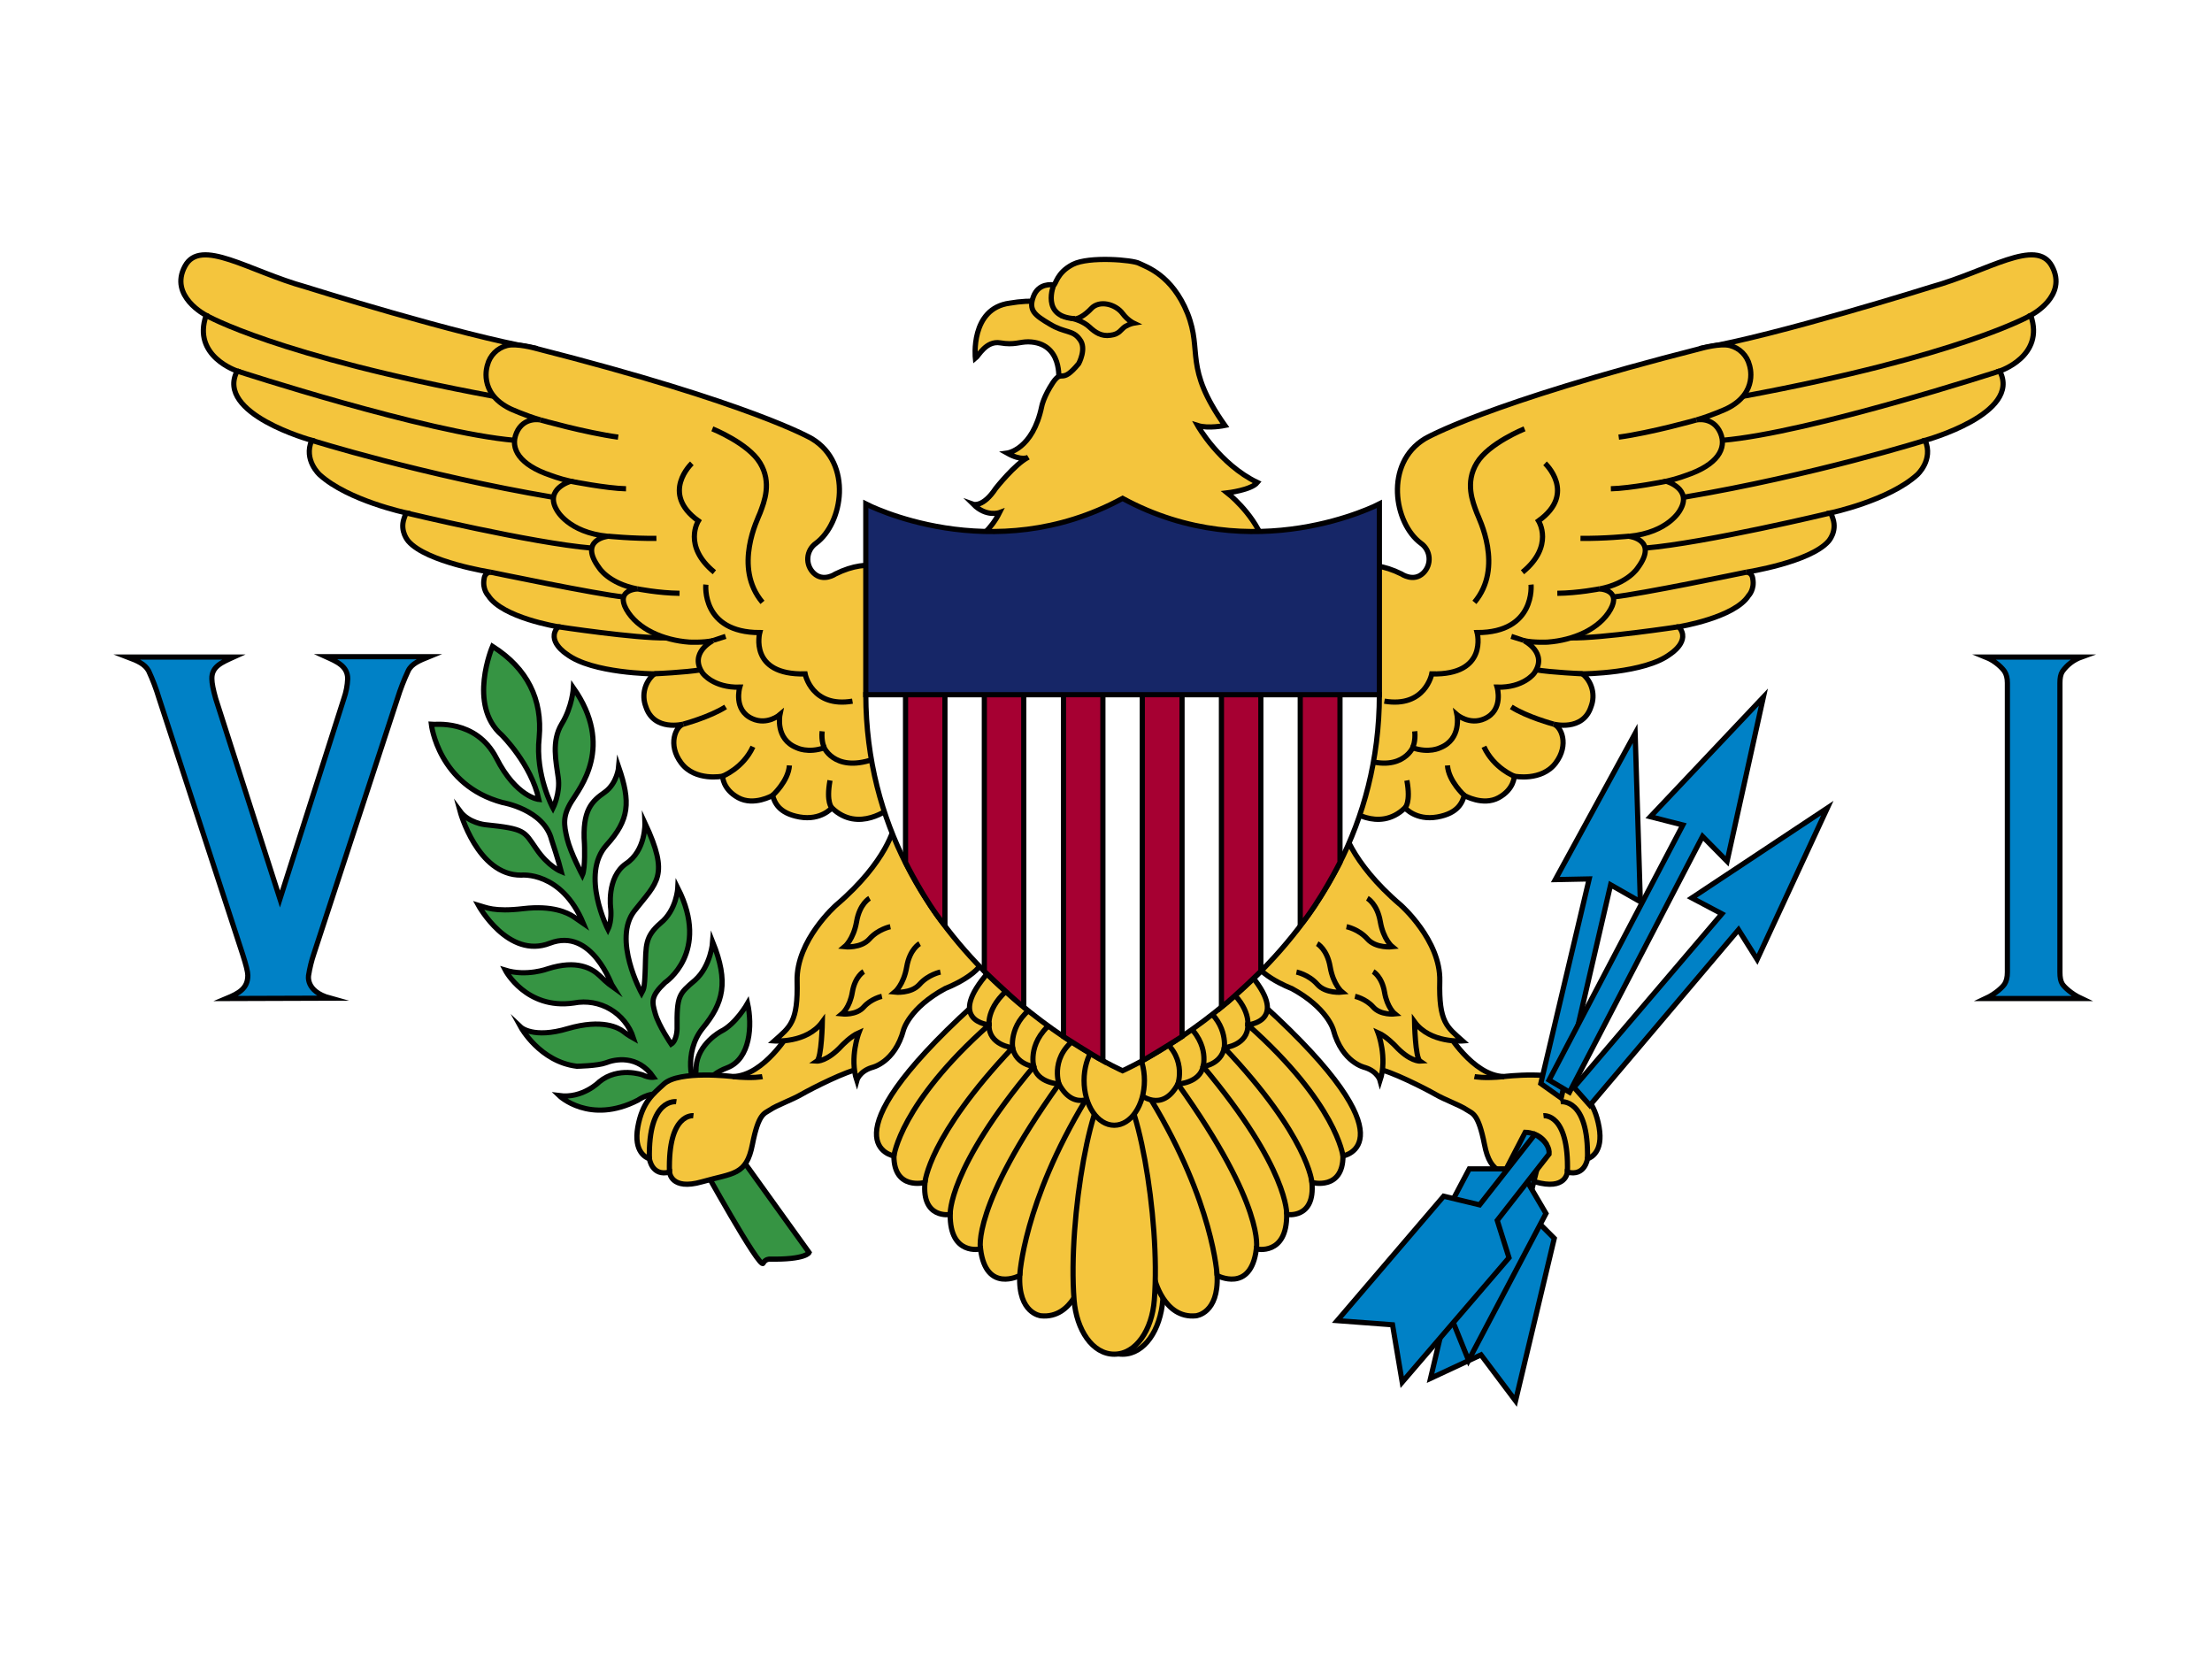
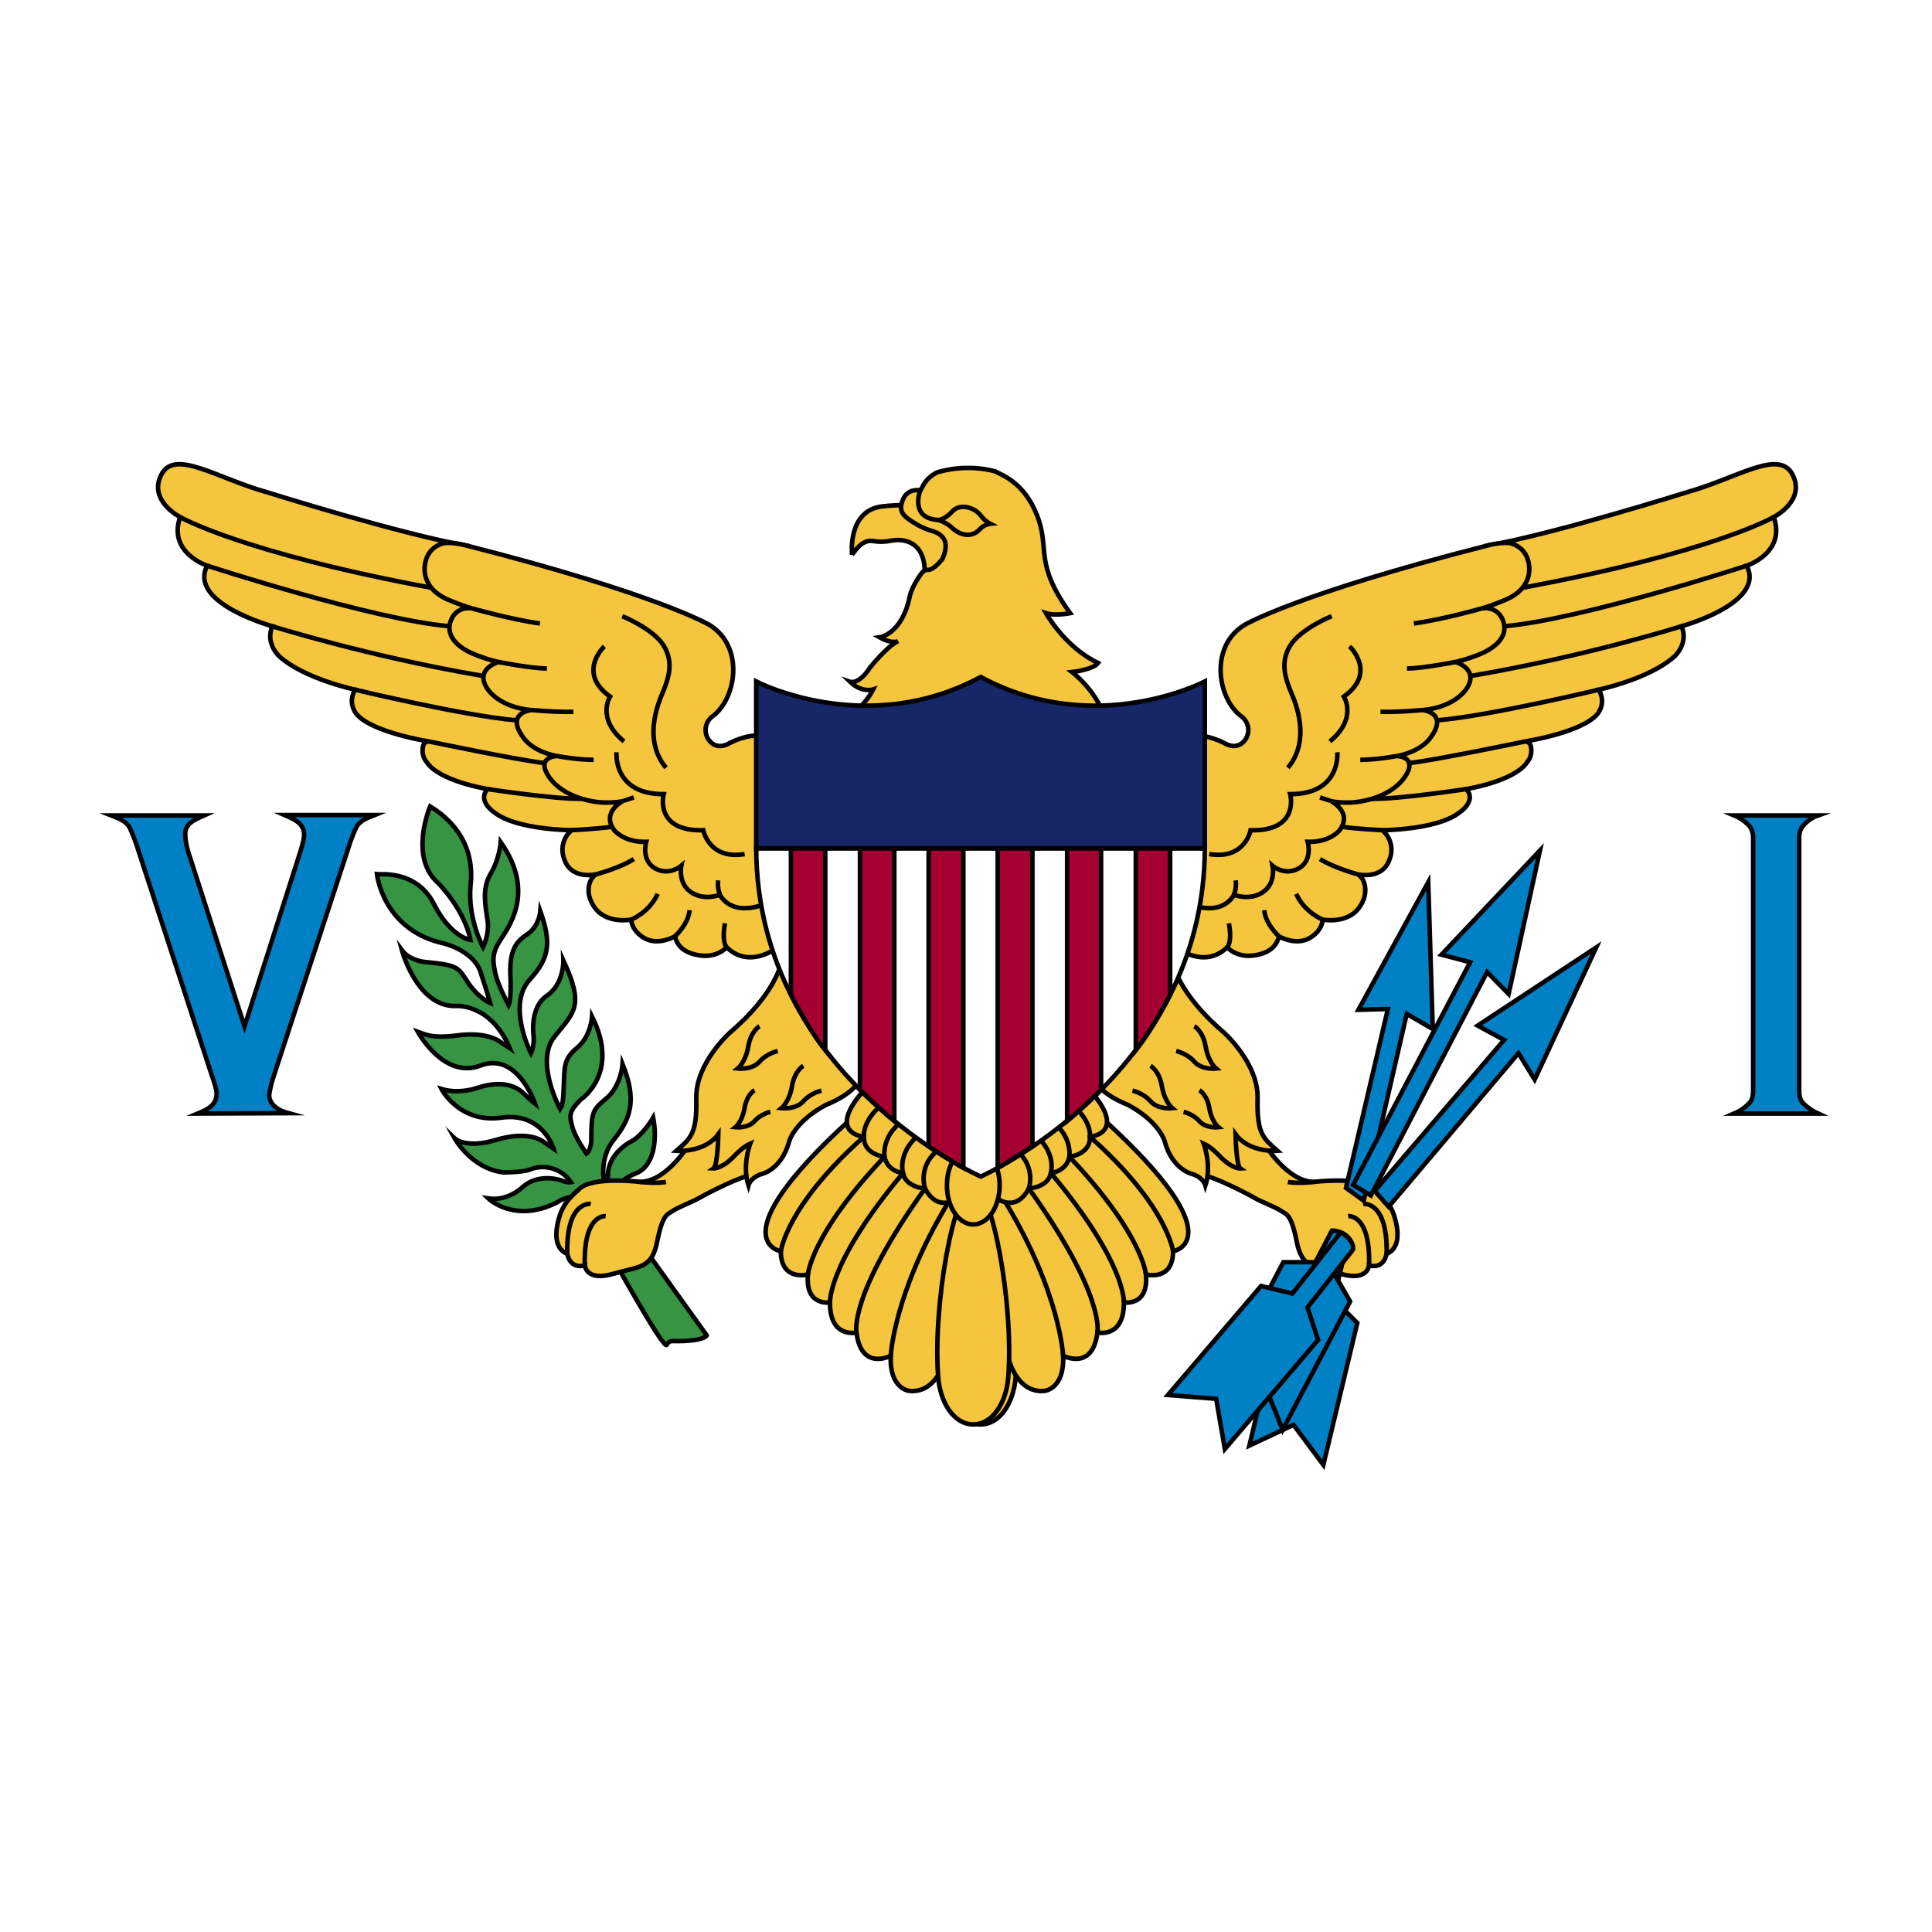
- <svg xmlns="http://www.w3.org/2000/svg" xmlns:xlink="http://www.w3.org/1999/xlink" id="flag-icons-vi" viewBox="0 0 640 480">
-   <path fill="#fff" d="M0 0h640v480H0z" />
-   <path fill="#369443" stroke="#010002" stroke-miterlimit="10" stroke-width="1.5" d="M204.3 315s-.5-3.6 6.2-6.1c6.6-2.6 7.2-12.2 5.8-18.6 0 0-3.4 6-7.7 8.1 0 0-6.8 3.6-7.2 10.4 0 0 0 2.5-.5 4.5-.3 1-3.4-8.6 2.4-15.8 6-7.3 7.6-13.3 2.9-25 0 0-.5 7-5.1 11.1-4.7 4-5.3 4.4-5.2 14 0 0 0 3.4-1.7 4.5 0 0-3.6-5.3-4.6-8.8-1-3.5-1.4-5 2.8-9 0 0 13.2-8.7 3.7-27.4 0 0-.3 6.4-5 10.2-4.5 3.9-4.2 6.4-4.4 13-.2 6.7-.6 6.2-1.1 7.2 0 0-8.5-15.6-2-23.8 6.5-8.3 10.2-10 3-25.4 0 0 .3 8-5.5 11.8-5.7 4-4.4 13-4.4 13s.4 3.5-.8 6c0 0-8.1-15.9-.4-24.4 6.6-7.3 7-12.4 3.5-22.6 0 0-.4 4.7-4 7.3-3.7 2.6-6.6 5.1-5.9 15 0 0 .3 7-.6 9 0 0-3.4-6.4-4.4-10.5-1-4.2-1.3-6.6 1.2-10.7s12.5-16 .6-33c0 0-.3 5.5-3.4 10.5-3 5-1.6 10.9-1 15.4.7 4.5-1.5 8.9-1.5 8.9s-5.2-9.5-4-20.4c1-11-3.4-20-13.5-26.4 0 0-7.3 17 2.7 25.7 0 0 8.5 8.4 10.7 18.6 0 0-6.5-.6-12.3-12-5.9-11.4-18-9.6-18.8-9.7 0 0 2 17.6 20.6 22.6 0 0 12 2 14.2 10.8 0 0 2 6 2.8 9.2 0 0-3.8-1.5-7.3-6.7-3.5-5-3-5.7-14.8-6.9 0 0-4.7-.5-7.2-3.9 0 0 5 18.6 17.7 18.5 0 0 11.6-1.3 18 14l-2.9-2c-1.7-1.1-6-3.3-14.5-2.3s-10.9-.4-13-1c0 0 8.6 15.7 20.7 11 12.2-4.7 18 12.4 18.2 12.7 0 0-1.7-1.2-3.8-3.3-2.2-2.1-6.6-4.7-15-2 0 0-6.1 2.3-12.3.4 0 0 6 11.5 19.8 9.5a15.1 15.1 0 0 1 17.3 10.2s-1.8-1-3-2c-1.3-1-6-3.7-16-.8-10 3-13.6-.4-13.6-.4s5.5 10 16.2 11.3c0 0 6-.1 8.4-1 2.5-1 9.2-2.5 13.8 4.2 0 0-1.3.2-3.2-.7 0 0-7-2.5-12.5 2 0 0-4.8 4.9-11.6 4 0 0 8.8 8.5 22.8 1.3 0 0 4.7-3.4 8.2-.8 3.5 2.7 11.5-2.6 11.5-2.6z" />
-   <g fill="#f4c53d" stroke="#010002" stroke-miterlimit="10" stroke-width="1.5">
-     <path d="M282.2 103.7s-1.6-14.5 10-16a38 38 0 0 1 18 1.2l5.5 10.6-2 7.2-7.4 3.4s1.3-11-8.8-11.2c-2.6 0-4 1-8.1.3s-6.3 3.8-7.2 4.5z" />
-     <path d="M363.8 139.6c-1.8 2.2-8.7 3-8.7 3s7.1 5.5 10.2 13.3c3 7.7-82.4 0-82.4 0s3.8-2.6 6.3-7.6c0 0-3.8 1.4-7.6-2.4 0 0 2.8 1 6.5-4.6 0 0 5.5-7 9.4-9 0 0-1.8 1.2-6.1-1.2 0 0 7.4-1 10-13.5 0 0 .5-2.8 3.3-7 2.8-4 2.2.9 7.4-5.4 0 0 2.4-4.4.3-7-2-2.8-4.3-1.8-8.6-4.4-4.4-2.6-6.3-4-4.8-8s5.3-3.4 5.9-3.4.8-3.5 5.5-5.9 17.4-1.3 19.2-.3c2 1 9.5 3.3 14 14.5 4.4 11.2-1.2 15.4 10.8 32.4 0 0-4.8 1-7.9 0 0 0 6.3 11.2 17.3 16.5z" />
-     <path fill="none" d="M311 92.2c-10-.5-6.1-9.8-6.1-9.8" />
-     <path d="M328 93.5s-1.7-.8-3.2-2.8c-2-2.7-6.7-4-9.1-1.4 0 0-2.5 2.8-4.8 3 0 0 2.6.7 4.3 2.3 1.7 1.6 3.5 2.8 6.1 2.4 2.6-.3 3-1.7 4.2-2.5 1.3-.8 2.5-1 2.5-1z" />
+ <svg xmlns="http://www.w3.org/2000/svg" xmlns:xlink="http://www.w3.org/1999/xlink" id="flag-icons-vi" viewBox="0 0 512 512">
+   <path fill="#fff" d="M0 0h512v512H0z" />
+   <path fill="#369443" stroke="#010002" stroke-miterlimit="10" stroke-width="1.2" d="M163.5 316s-.4-2.9 4.9-5c5.3-2 5.7-9.7 4.7-14.8 0 0-2.8 4.9-6.2 6.5 0 0-5.5 2.9-5.8 8.4 0 0 0 2-.4 3.5-.2.9-2.7-6.8 2-12.6 4.7-5.9 6-10.7 2.3-20 0 0-.4 5.6-4.1 8.9-3.8 3.2-4.2 3.5-4.2 11.2 0 0 0 2.7-1.3 3.6 0 0-3-4.3-3.7-7-.8-2.9-1.1-4 2.2-7.3 0 0 10.6-6.9 3-22 0 0-.3 5.3-4 8.3-3.6 3-3.3 5.1-3.5 10.4-.2 5.3-.6 5-1 5.7 0 0-6.7-12.4-1.5-19s8.1-8 2.4-20.3c0 0 .2 6.3-4.4 9.4s-3.5 10.5-3.5 10.5.3 2.7-.7 4.7c0 0-6.5-12.7-.3-19.5 5.3-5.8 5.7-9.9 2.8-18.1 0 0-.3 3.8-3.2 5.9-3 2-5.2 4-4.7 12 0 0 .2 5.5-.5 7 0 0-2.7-5-3.5-8.3-.7-3.3-1-5.2 1-8.5s10-12.8.4-26.4c0 0-.3 4.4-2.7 8.4-2.4 4-1.3 8.7-.8 12.3.6 3.6-1.2 7.1-1.2 7.1s-4.1-7.6-3.3-16.3c1-8.7-2.6-16-10.7-21 0 0-5.8 13.5 2.2 20.4 0 0 6.8 6.8 8.5 15 0 0-5.2-.6-9.8-9.7-4.7-9-14.4-7.6-15-7.7 0 0 1.5 14 16.4 18 0 0 9.6 1.7 11.3 8.7 0 0 1.6 4.8 2.3 7.4 0 0-3-1.2-5.8-5.3-2.8-4.2-2.4-4.7-11.8-5.6 0 0-3.8-.4-5.8-3.1 0 0 4 14.9 14.1 14.8 0 0 9.3-1 14.5 11.2l-2.4-1.6c-1.3-1-4.8-2.7-11.6-1.8s-8.7-.4-10.4-1c0 0 6.9 12.7 16.6 9 9.7-3.8 14.4 9.8 14.5 10.1 0 0-1.3-1-3-2.7-1.7-1.7-5.3-3.7-12-1.6 0 0-4.9 1.9-9.8.4 0 0 4.7 9.1 15.8 7.6 11-1.6 13.9 8.2 13.9 8.2l-2.5-1.7c-1-.8-4.8-3-12.8-.6s-10.9-.4-10.9-.4 4.5 8.1 13 9c0 0 4.7 0 6.8-.7a9 9 0 0 1 11 3.3s-1 .2-2.6-.5c0 0-5.7-2-10 1.6 0 0-3.8 4-9.3 3.2 0 0 7 6.8 18.3 1 0 0 3.8-2.7 6.5-.6 2.8 2.1 9.3-2 9.3-2z" />
+   <g fill="#f4c53d" stroke="#010002" stroke-miterlimit="10" stroke-width="1.2">
+     <path d="M225.8 147s-1.3-11.7 8-12.8c9.6-1.1 14.4.9 14.4.9l4.3 8.5-1.5 5.8-6 2.7s1-8.8-7-9c-2 0-3.3.8-6.5.3-3.3-.6-5 3-5.7 3.5z" />
+     <path d="M291 175.7c-1.4 1.8-6.9 2.4-6.9 2.4s5.7 4.3 8.1 10.6c2.5 6.2-65.8 0-65.8 0s3-2.1 5-6c0 0-3 1-6.1-2 0 0 2.3.8 5.2-3.7 0 0 4.4-5.6 7.5-7.1 0 0-1.5.9-4.9-1 0 0 6-.8 8-10.9 0 0 .4-2.2 2.7-5.5 2.2-3.2 1.7.7 5.9-4.3 0 0 1.9-3.6.2-5.7s-3.4-1.4-6.9-3.5-5-3.2-3.8-6.4c1.2-3.2 4.2-2.7 4.7-2.7.4 0 .7-2.8 4.4-4.7a29 29 0 0 1 15.4-.3c1.5.9 7.6 2.7 11.1 11.6 3.6 9-1 12.4 8.8 26 0 0-4 .8-6.4 0 0 0 5 9 13.8 13.2z" />
+     <path fill="none" d="M248.7 137.8c-7.8-.4-4.8-7.9-4.8-7.9" />
+     <path d="M262.4 138.8s-1.4-.7-2.5-2.2c-1.7-2.2-5.4-3.2-7.4-1.2 0 0-2 2.3-3.8 2.4 0 0 2 .6 3.4 1.9 1.4 1.3 2.9 2.2 5 2 2-.4 2.4-1.5 3.3-2.1 1-.7 2-.8 2-.8z" />
  </g>
-   <path fill="#369443" stroke="#010002" stroke-miterlimit="10" stroke-width="1.5" d="M202.8 336.5s-.2-6.4 7.8-6.8l23.5 32.7s-.9 2.1-11.5 1.9c0 0-1.2 0-1.8 1.2-.9 2-18-29-18-29z" />
-   <g id="vi-a" fill="#f4c53d" stroke="#010002" stroke-width="10" transform="translate(3.6 26.2)scale(.15055)">
+   <path fill="#369443" stroke="#010002" stroke-miterlimit="10" stroke-width="1.2" d="M162.3 333.2s-.2-5 6.2-5.5l18.8 26.2s-.7 1.7-9.2 1.5c0 0-1 0-1.4 1-.7 1.6-14.4-23.2-14.4-23.2z" />
+   <g id="vi-a" fill="#f4c53d" stroke="#010002" stroke-width="10" transform="translate(2.9 85)scale(.12044)">
    <path d="M1495 1807.9s-49.9 85.6-110.2 87c0 0-103.7-12.6-133 14.5-20.5 18.9-41.4 34.5-50 82.8-8.4 48.3 16.5 58.7 22.4 60.8 0 0 4.6 34.5 38.7 25.5 0 0 2 36 62.2 18.7 60.3-17.3 85.3-11.8 97-71.8 11.9-60.1 22.8-59.1 33.5-66.3 14.4-9.7 41.5-18.8 61.6-30.4 18-10.4 87.2-45.6 110.8-48.3 23.6-2.8 18.4-82.2 18.4-82.2h-61l-29.5-43.5zm192-429.4s-61 49.7-112.2 0c0 0-20.6 24.8-62 17.6-41.2-7.3-48.1-29-52-41.4 0 0-35.8 20.8-66 4.3-30-16.4-30-41.3-30-41.3s-52.5 10.4-79.4-25.2c-26.9-35.5-10.5-70.7 4-74.9 0 0-56.7 14.9-72.2-33.8a56 56 0 0 1 16.4-62.8s-119.4-.6-168.4-38c0 0-40.7-25.6-16.4-52.5 0 0-107.5-17.2-134.4-60 0 0-11.8-11.8-7.9-32.5 0 0 .7-11.7 12.5-12.4 0 0-122.6-19-158-59.4 0 0-17-18.6-8.5-43.5 0 0 1.8-6.5 4.7-11 0 0-111.6-23.5-166.6-73.2 0 0-31.8-28.3-15.4-66.3 0 0-186.5-51-143.3-133.2 0 0-87.2-28.3-59.6-107 0 0-72.1-36.6-40.7-94.6 30.1-55.5 122.6 9.7 232 40 0 0 296.4 93.2 442.3 118l414.6 617.3 241.9 93.2z" />
    <path d="M1689.9 923.9s-38.9-29.2-108.2 5.1c0 0-23.3 16.1-41.7-1.5a37.3 37.3 0 0 1 4.3-57.5c51.7-38.3 70.8-153.2-7.8-200.9 0 0-114-67.6-532.3-174 0 0-35-9.8-53.8-5.1a52 52 0 0 0-37.6 37.8S894 581.1 957 611.6c0 0 28.4 13 57.7 21.4 0 0-32.2-7-46 24.8-13 30.4 6 61.5 65 81.5 0 0 16 6.2 38.7 11.7 0 0-50.5 14.5-26.2 55.3 0 0 21.6 42.8 98 50.4 0 0-57 6.2-16.8 60.4 0 0 17.7 29.7 73.4 40.7 0 0-42.2 1.4-21 39.3 21.4 38 71.5 59.4 120.9 62.9 0 0 26.7 1.4 45.4-2.8 0 0-47 23.5-19.4 62.8 0 0 20.3 28 71.1 26.6 0 0-13.1 44 24.1 60.6 29 13 53.1-7.8 53.1-7.8s-9.8 47.1 32.5 63.7c0 0 21.1 10.9 52.6 0 0 0 24 53.9 109.6 16 85.6-37.7 20.2-355.1 20.2-355.1zm5 489.4s-12.5 67.4-112 152.2c0 0-76.8 67.7-74.9 145.7 2 79.5-13.7 88.4-43.9 115.3 0 0 62.3 4.9 92.4-36.6 0 0-1.3 69-10.5 75.3 0 0 19.6 1.2 47.9-29.7 0 0 17-18 32.8-24.9 0 0-18.4 47.7-4 91.9 0 0 4.6-17.3 28.9-24.9 0 0 44-9 61-72.5 0 0 11.1-42 80-79.4 0 0 78-29.4 76-67.8-2-38.5-173.6-244.6-173.6-244.6z" />
    <path stroke-miterlimit="10" d="M2056.5 2282.2s-17.9 78.8-80 72.5c0 0-43.9-4.2-40.6-77.4 0 0-64.9 34.6-75.4-51 0 0-59 13.7-58.3-66.3 0 0-55 9.6-48.5-61.5 0 0-59.7 16-59.7-51 0 0-139.6-23.2 151.4-288.6l259.6 154.6z" />
    <path d="M2085.4 1928.3s-43.3 38.4-74.1-19c0 0-42-2-48.5-33.8 0 0-34.1-3.4-40.7-35.9 0 0-46.5-4.8-45.2-44.1 0 0-84.6-6.6 0-102.4 84.6-95.8 228.1 159 228.1 159zm48.2-23.8c42 0 89.5 262 77.2 419.9-4.5 57.3-35.2 104.1-77.2 104.1s-72.6-46.8-77-104.1c-12.4-157.9 35.1-419.9 77-419.9" />
    <ellipse cx="2133.6" cy="1902.5" rx="58" ry="86" />
    <path fill="none" stroke-miterlimit="10" d="M1935.9 2277.3s6.6-138.7 126.8-337.6m-202.2 286.6s-18.7-80.1 150.8-317c0 0-19.7-56.5 40.6-92.8M1802.2 2160s-5.3-86.7 160.6-284.5c0 0-14.7-51 45.4-91.8m-254.5 314.8s6.2-87.6 168.4-258.9c0 0-8-52.4 50-84.9m-278 292.8s11.7-100.1 182.8-252c0 0-5.9-39.4 51.1-79.4" />
    <path fill="none" d="M372.3 432s134.3 77.8 552.9 155.6M431.9 539S795.6 657.6 965 672.2m-389.9 0s213.4 67 463.3 109.3m-281.2 30.3s241 57.9 356.2 67.5M919 925.6s203.9 42.5 255.5 47.6m-125.7 57.3s148.8 22.6 208 21.4m-23.2 69s60.2-2.8 89.1-7.6m-33.4 104.3s51.2-13.8 81.3-33.1m-5.9 133.2s39.4-15.2 58.4-56.6m37.7 93.6s30.4-27.3 32.4-57.7m81.6 81.5s-11.4-9.9-3.6-52.7m-11.1-62.8s-6-12.2-4-31.6m-211-581.3s68.8 27.6 91.7 65.6c23 38 7.9 74.9 0 96-3.9 10.7-52.4 104.2 4.6 171.9M1346 1057s.4-.3 24.6-8m-169.8-91.4s41 8.2 81.3 8.6m-138-109.8s48.2 4.9 93.5 4.2m-165.2-109.8s69.5 13.8 106.8 14.5M1014.7 633s85.7 24.4 149.4 33.1m141.6 50.4s-61.6 57.3 12.5 110.5c0 0-30.8 48.3 30.8 98.7m-16.4 23.8s-9.2 92.2 103.6 92.2c0 0-21.7 82.1 87.2 79.4 0 0 12.4 65.6 91 52.4M1441.3 1895s-17.9 4-56.6 0m-108.8 48.3s-54.4-8.3-51.8 109.8m84.6-82.9s-49.2-6.2-46 108.4m520.7-384.5s-23.6 4.8-40 23.5c-16.3 18.6-47.8 15.1-47.8 15.1s17-13.8 23-48.3c5.8-34.5 24.9-44.9 24.9-44.9m-56.3-32.6s-23.6 4.8-40 23.4c-16.4 18.7-47.9 15.2-47.9 15.2s17-13.8 23-48.3c5.9-34.5 24.9-44.9 24.9-44.9m23.7 188.5s-20.6 4.3-34.9 20.5c-14.3 16.3-41.8 13.3-41.8 13.3s15-12 20-42.2c5.2-30.1 21.8-39.2 21.8-39.2" />
  </g>
-   <use xlink:href="#vi-a" width="100%" height="100%" stroke="#010002" stroke-width="10" transform="matrix(-1 0 0 1 647.2 0)" />
-   <path fill="#0081c6" stroke="#010002" stroke-miterlimit="10" stroke-width="1.5" d="m466 256-14.3 61.7-5.9-4.2 14-59.2-9.8.2 23.1-42.3 1.5 48.7zm37 13-43 50.8-4.6-5.2 42.8-50.2-8.7-4.6 39.2-26-20.3 43.8z" />
-   <path fill="#0081c6" stroke="#010002" stroke-miterlimit="10" stroke-width="1.5" d="m492.6 242-38.5 74-5.9-3.5 38.7-73.8-9.4-2.4 32.7-34.6-10.5 47.5zm-48 96.6-2.9 11.7 8 8-11.2 47-10-13.3-14.6 6.8 11.1-47 10.4-3 2.6-11.7s3.2-1.2 6.6 1.5z" />
-   <path fill="#0081c6" stroke="#010002" stroke-miterlimit="10" stroke-width="1.5" d="m447.3 330.8-5.7 10.6 5.7 9.7-22.4 42.5-6.3-15.6-15.9 2.6 22.4-42.4h10.7l5.5-10.6s4 0 6 3.2z" />
-   <path fill="#0081c6" stroke="#010002" stroke-miterlimit="10" stroke-width="1.5" d="m448.2 333.9-15 19.2 3.4 10.8-30.9 36-2.8-16.6-16-1.2 30.8-36 10.4 2.5 16-20.4s4.4 2.2 4.1 5.7zm-382.7-45c3.6-1.5 6.2-2.9 6.2-6.7 0-1-.5-3-1.5-6.1L46 202a59 59 0 0 0-3-7.9c-1.1-2-3.2-2.9-6.1-4h30.7c-3.3 1.5-6.4 2.7-6.3 6.3 0 1.3.4 3.2 1.1 5.7l18.6 58 18.5-58a20 20 0 0 0 1.1-5.7c0-3.7-3.2-5-6.3-6.4h29.8c-2.7 1.1-5 2-6 4.1a63 63 0 0 0-3.1 8L90.8 276a37.9 37.9 0 0 0-1.5 6.1s-1.1 4.7 6.2 6.7zm515.3-7.6v-83.7c0-1.4-.3-2.5-.8-3.3s-2.5-3-5.5-4.2h27.7a11.5 11.5 0 0 0-5.5 4.2c-.5.8-.7 1.9-.7 3.3v83.7c0 1.5.2 2.6.7 3.4.5.8 2.5 2.8 5.5 4.2h-27.7c3-1.4 5-3.4 5.5-4.2.5-.8.8-1.9.8-3.4z" />
-   <path fill="#fff" stroke="#010002" stroke-width="1.5" d="M324.8 309.8S399 276.9 399.1 201H250.5c.2 76 74.3 108.8 74.3 108.8z" />
-   <path fill="#a60032" stroke="#010002" stroke-width="1.5" d="M262 201v48.5s5.6 11.3 11.4 18.3V201zm22.8 0v80s7.2 7 11.4 10.4V201zm22.9 0v98.9s8.1 5.2 11.4 7v-106h-11.4zm80 0v48.5s-5.7 11.3-11.5 18.3V201zm-22.9 0v80s-7.1 7-11.4 10.4V201zm-22.8 0v98.9s-8.2 5.2-11.5 7v-106H342z" />
-   <path fill="#162667" stroke="#010002" stroke-miterlimit="10" stroke-width="1.5" d="M399.1 145.8s-36.4 19-74.3-1.6c-37.9 20.6-74.3 1.6-74.3 1.6V201h148.6z" />
+   <use xlink:href="#vi-a" width="100%" height="100%" stroke="#010002" stroke-width="10" transform="matrix(-1 0 0 1 517.8 0)" />
+   <path fill="#0081c6" stroke="#010002" stroke-miterlimit="10" stroke-width="1.2" d="m379.7 272.7-6.9-4-11.4 49.5-4.7-3.4 11.1-47.4-7.8.2 18.5-33.8 1.2 39zm27 13.4-4.3-7-34.4 40.7-3.7-4.2 34.3-40-7-3.8 31.4-20.7z" />
+   <path fill="#0081c6" stroke="#010002" stroke-miterlimit="10" stroke-width="1.2" d="m399.8 263.4-5.7-5.8-30.8 59.2-4.7-2.8 31-59-7.6-2 26.1-27.6zm-44.1 71.5-2.3 9.4 6.3 6.3-9 37.6-7.9-10.6-11.7 5.5 9-37.7 8.2-2.3 2.1-9.4s2.5-1 5.3 1.2z" />
+   <path fill="#0081c6" stroke="#010002" stroke-miterlimit="10" stroke-width="1.2" d="m357.8 328.6-4.5 8.5 4.5 7.8-17.9 34-5-12.5-12.7 2.1 17.9-34h8.5l4.4-8.4s3.2 0 4.8 2.5z" />
+   <path fill="#0081c6" stroke="#010002" stroke-miterlimit="10" stroke-width="1.2" d="m358.6 331.1-12.1 15.4 2.8 8.6-24.7 28.9-2.3-13.3-12.8-1 24.7-28.9 8.3 2 12.8-16.2s3.5 1.7 3.3 4.5zm-306.2-36c2.9-1.2 5-2.3 5-5.4 0-.7-.4-2.3-1.3-4.8l-19.3-59.1a50.8 50.8 0 0 0-2.4-6.4c-.9-1.7-2.6-2.4-4.9-3.3h24.6c-2.7 1.2-5.1 2.2-5 5 0 1.2.2 2.7.8 4.7L64.8 272l14.8-46.3c.6-2 1-3.5 1-4.6-.1-3-2.7-4-5.2-5.1h23.9c-2.2.9-4 1.5-4.9 3.3-.4.8-1.3 2.8-2.4 6.4l-19.3 59a30.2 30.2 0 0 0-1.3 5s-.9 3.7 5 5.3zm412.2-6v-67a5.1 5.1 0 0 0-.6-2.6c-.3-.7-2-2.4-4.4-3.4h22.2a9.2 9.2 0 0 0-4.4 3.3 5.3 5.3 0 0 0-.6 2.7v67c0 1.1.2 2 .6 2.7.4.6 2 2.2 4.4 3.3h-22.2c2.4-1 4-2.7 4.4-3.3.4-.7.6-1.6.6-2.8z" />
+   <path fill="#fff" stroke="#010002" stroke-width="1.2" d="M259.9 311.8s59.2-26.3 59.4-87H200.4c.2 60.7 59.5 87 59.5 87z" />
+   <path fill="#a60032" stroke="#010002" stroke-width="1.2" d="M209.6 224.8v38.8s4.5 9 9.1 14.7v-53.5zm18.3 0v64s5.7 5.6 9.1 8.3v-72.3zm18.2 0v79s6.6 4.3 9.2 5.7v-84.7zm64 0v38.8s-4.5 9-9.1 14.7v-53.5zm-18.3 0v64s-5.7 5.6-9 8.3v-72.3zm-18.2 0v79s-6.6 4.3-9.2 5.7v-84.7z" />
+   <path fill="#162667" stroke="#010002" stroke-miterlimit="10" stroke-width="1.2" d="M319.3 180.6s-29.1 15.2-59.4-1.2c-30.4 16.4-59.5 1.2-59.5 1.2v44.2h118.9z" />
</svg>
